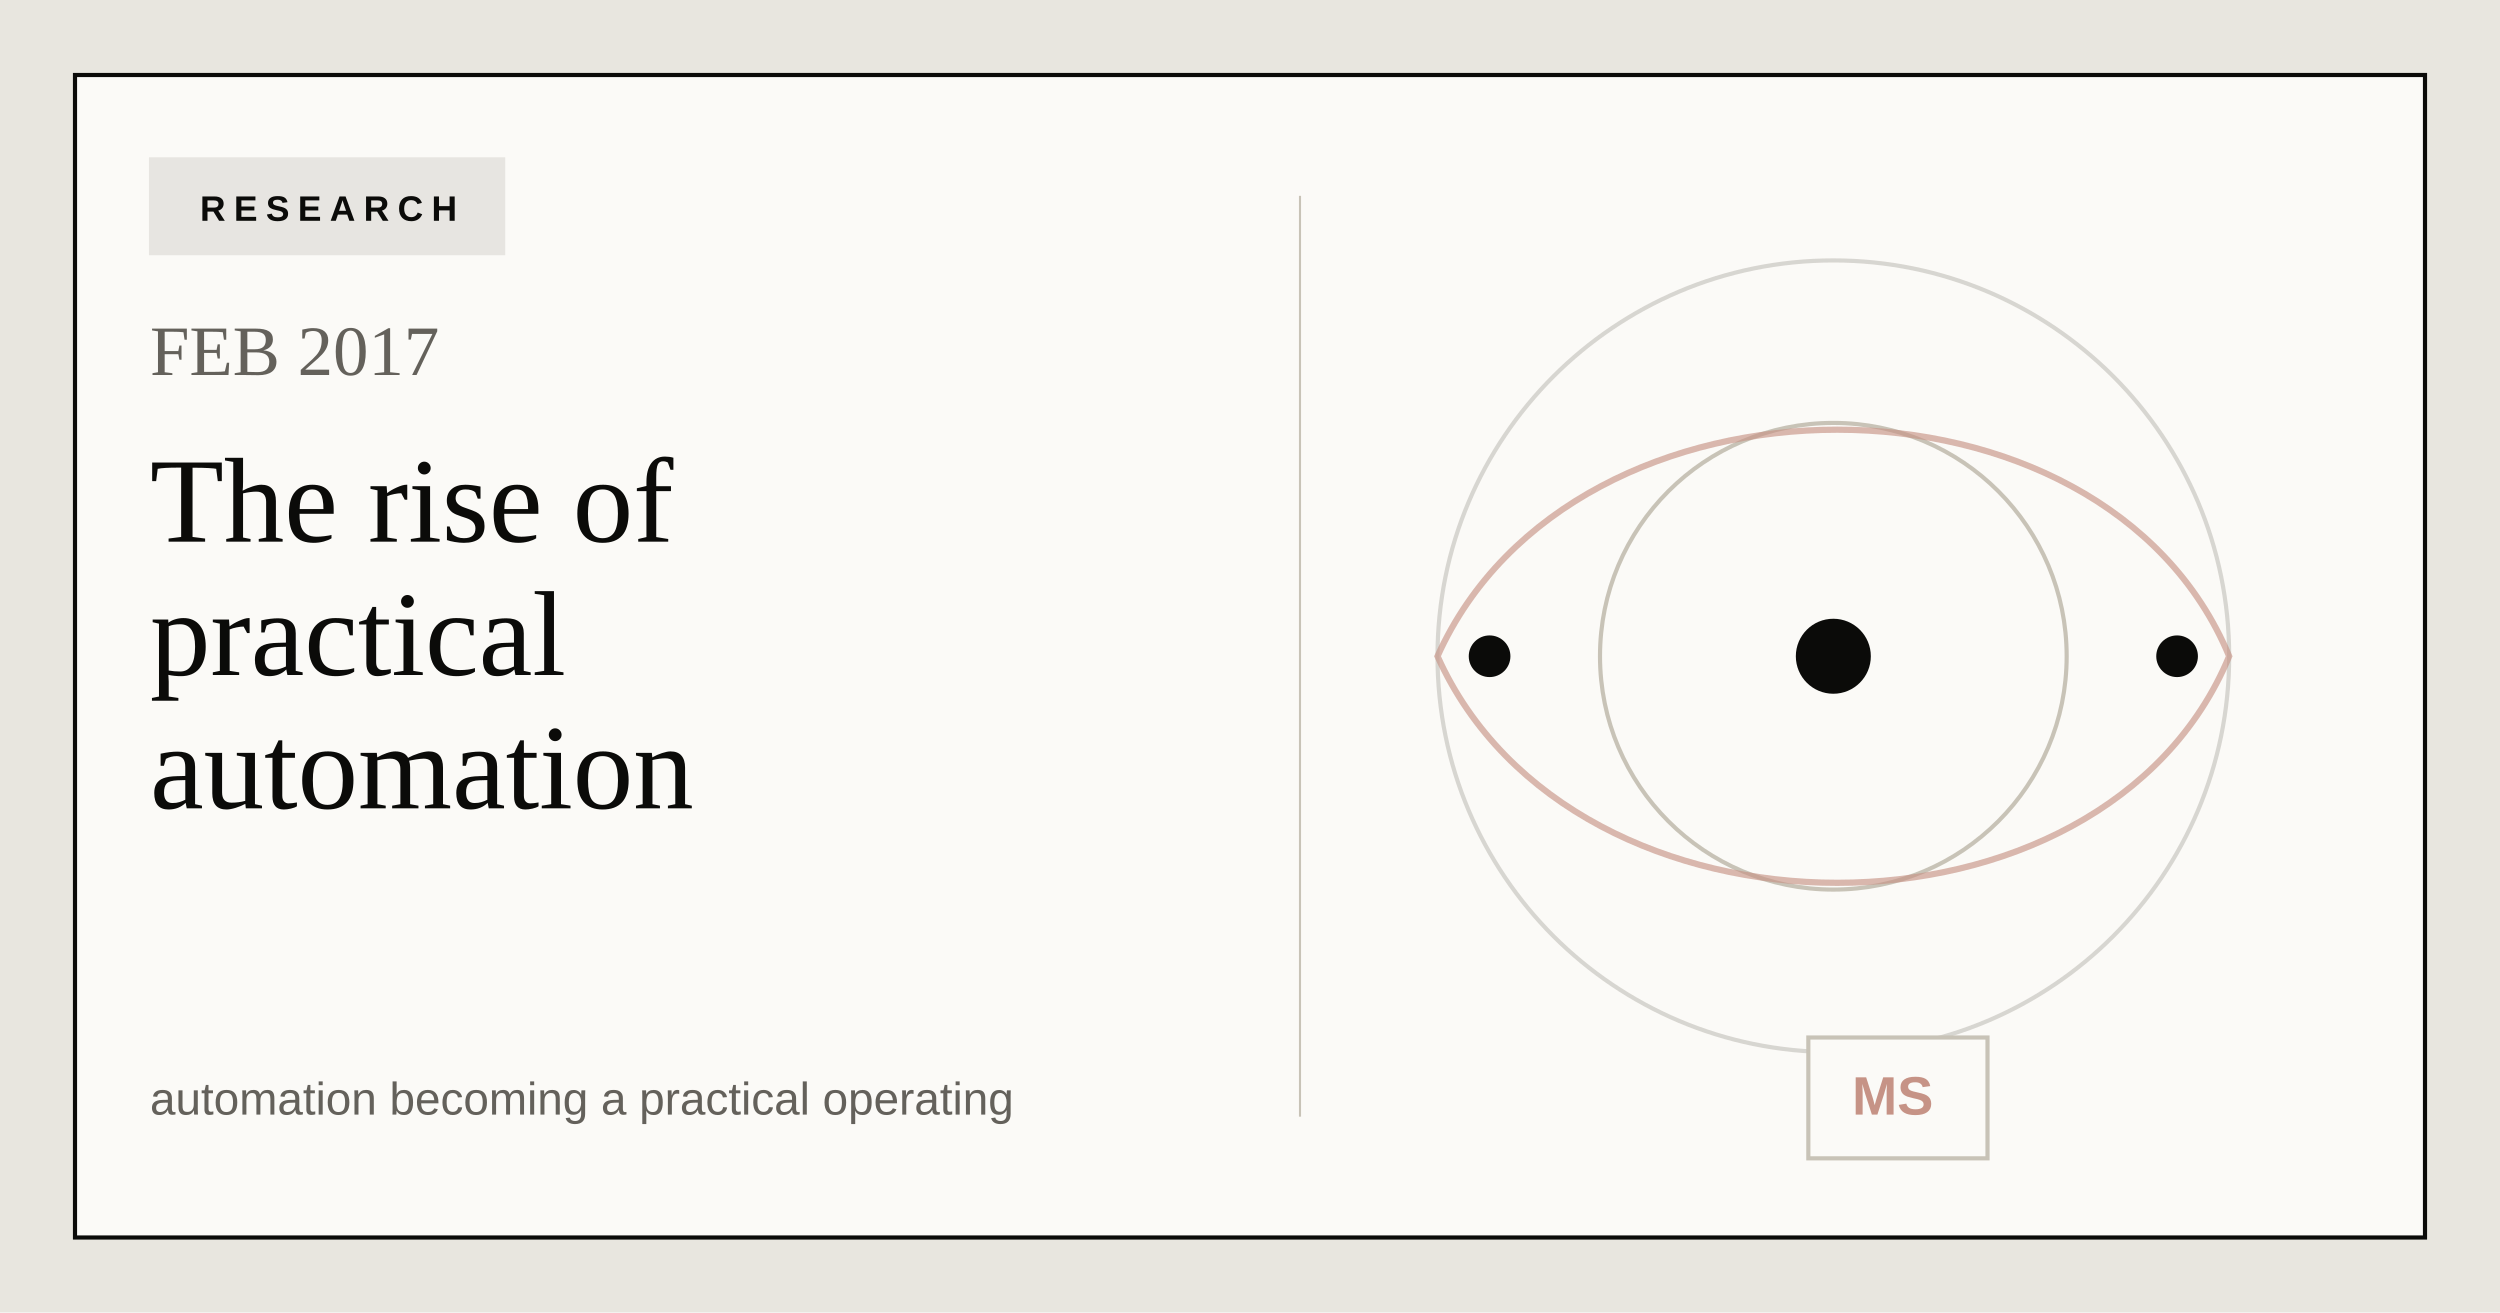
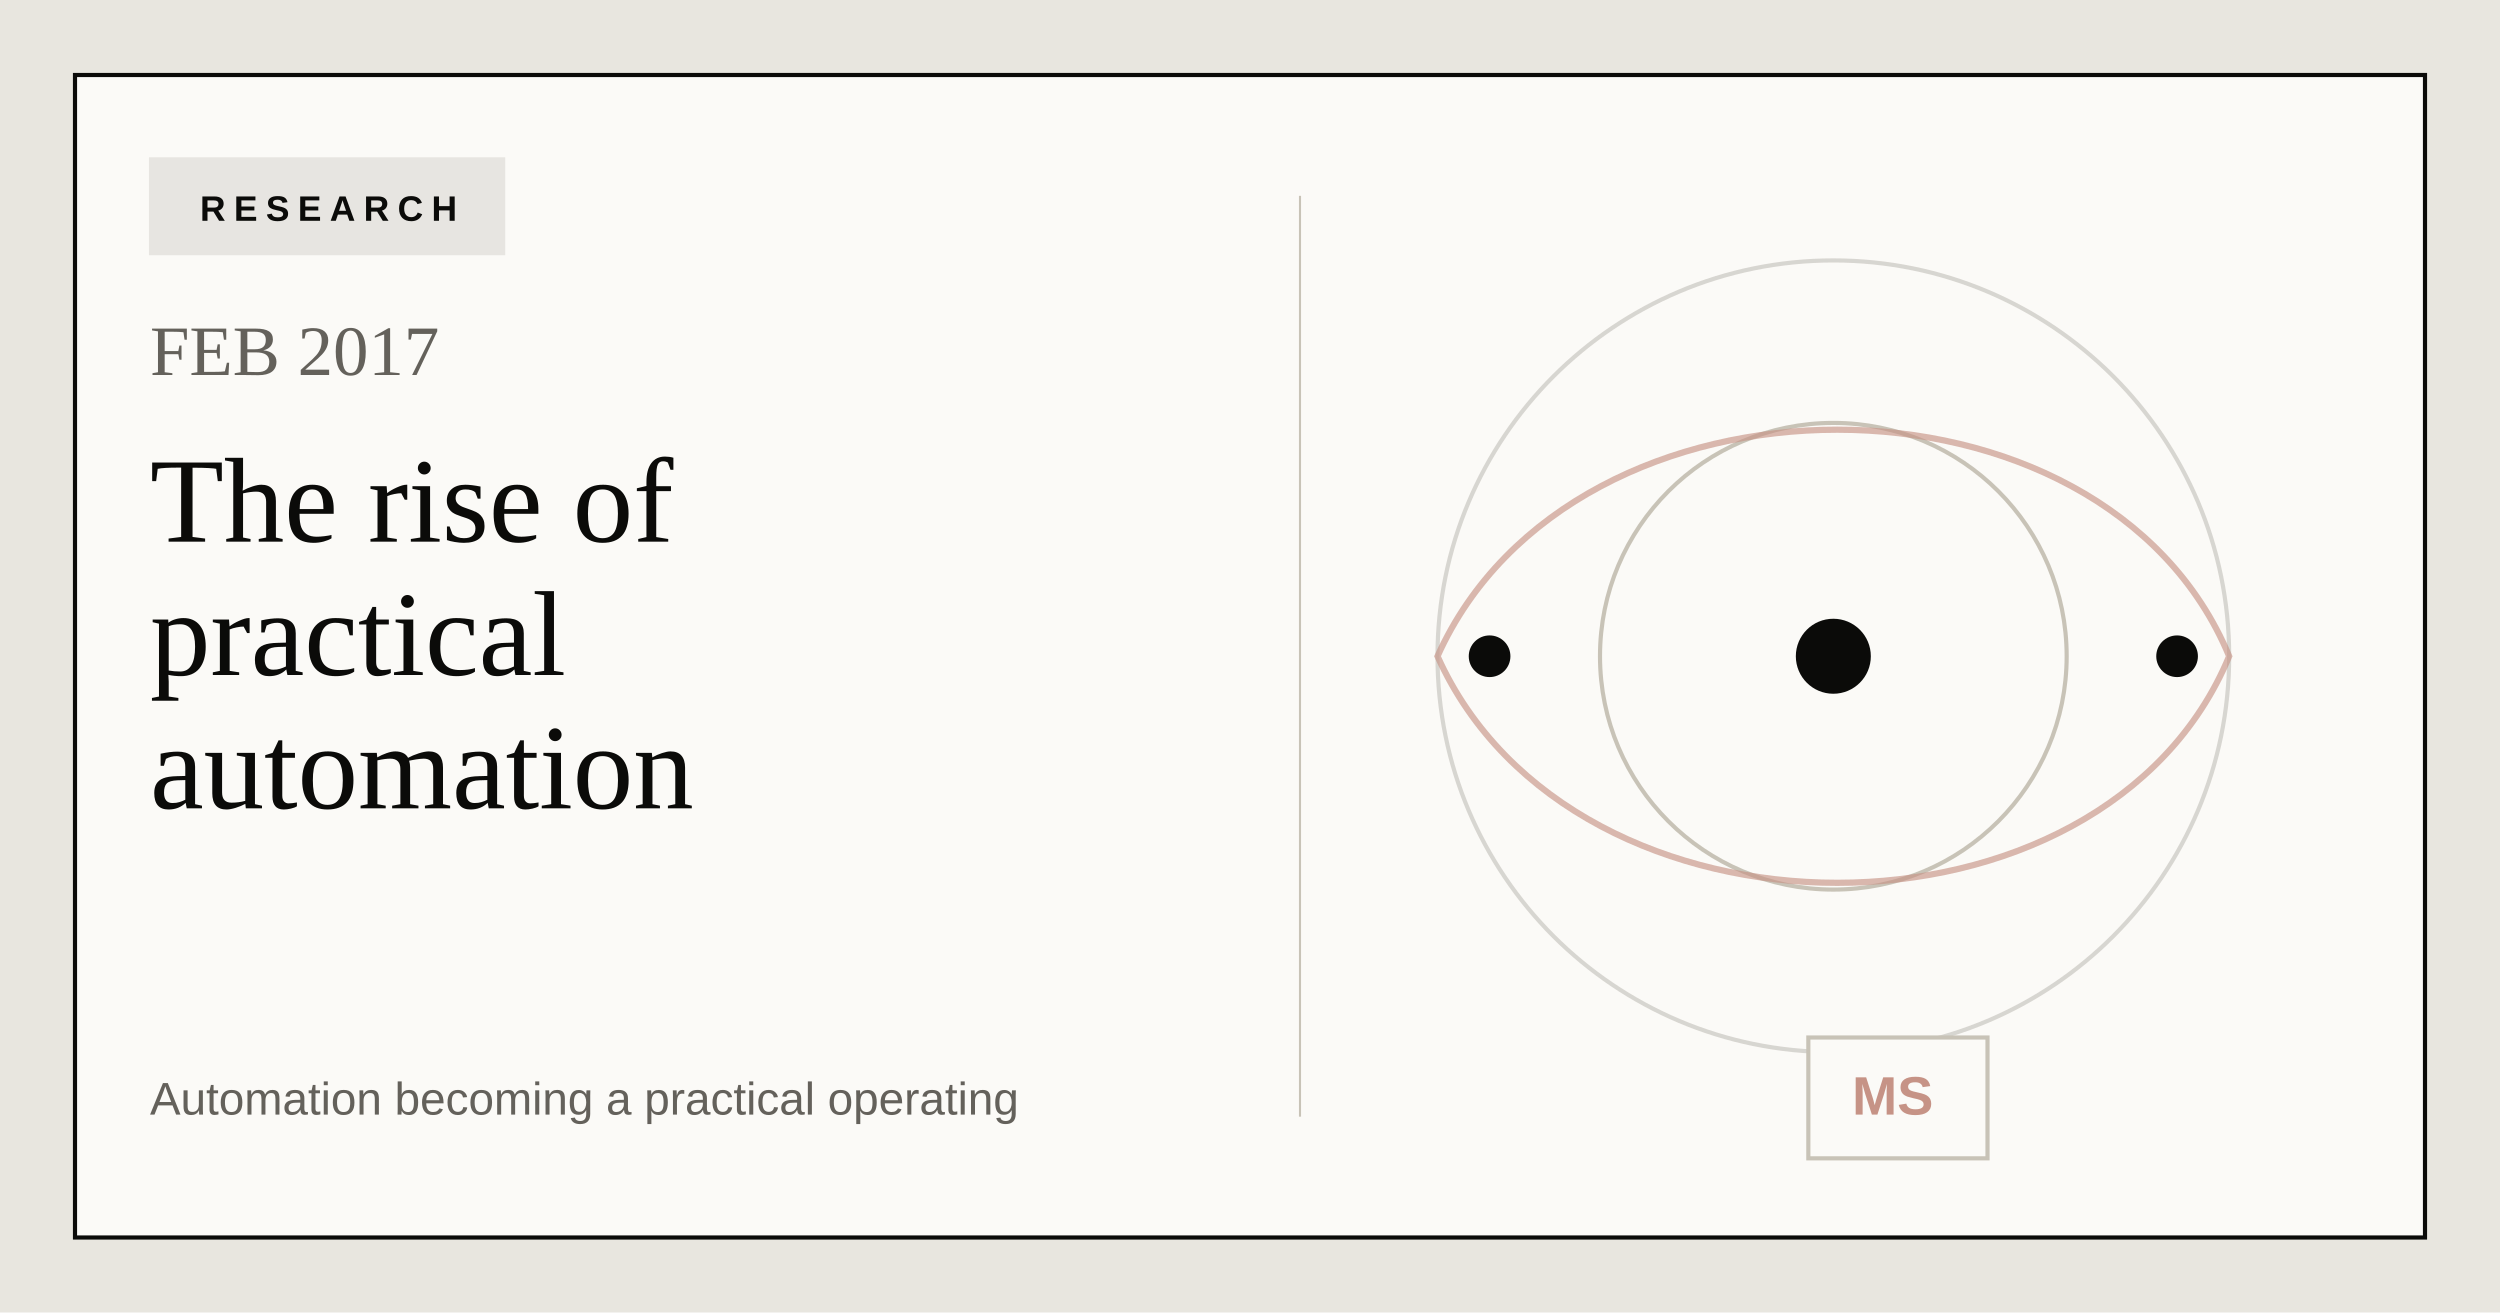
<svg xmlns="http://www.w3.org/2000/svg" width="1200" height="630" viewBox="0 0 1200 630" role="img" aria-labelledby="title desc">
  <rect width="1200" height="630" fill="#e8e6df" />
  <rect x="36" y="36" width="1128" height="558" fill="#fbfaf7" stroke="#0b0b09" stroke-width="2" />
  <rect x="72" y="76" width="170" height="46" fill="#8c877e" opacity="0.18" stroke="#8c877e" stroke-width="1" />
  <text x="96" y="106" font-family="Arial, Helvetica, sans-serif" font-size="17" font-weight="700" letter-spacing="4" fill="#0b0b09">RESEARCH</text>
  <text x="72" y="180" font-family="Georgia, 'Times New Roman', serif" font-size="34" fill="#64615b">FEB 2017</text>
  <text x="72" y="260" font-family="Georgia, 'Times New Roman', serif" font-size="58" font-weight="500" fill="#0b0b09">The rise of</text>
  <text x="72" y="324" font-family="Georgia, 'Times New Roman', serif" font-size="58" font-weight="500" fill="#0b0b09">practical</text>
  <text x="72" y="388" font-family="Georgia, 'Times New Roman', serif" font-size="58" font-weight="500" fill="#0b0b09">automation</text>
-   <text x="72" y="535" font-family="Arial, Helvetica, sans-serif" font-size="22" fill="#64615b">automation becoming a practical operating</text>
+   <text x="72" y="535" font-family="Arial, Helvetica, sans-serif" font-size="22" fill="#64615b">Automation becoming a practical operating</text>
  <circle cx="880" cy="315" r="190" fill="none" stroke="#8c877e" stroke-width="2" opacity="0.32" />
  <circle cx="880" cy="315" r="112" fill="none" stroke="#c8c3b7" stroke-width="2" />
  <path d="M690 315 C755 170 1010 170 1070 315 C1010 460 755 460 690 315Z" fill="none" stroke="#c69386" stroke-width="3" opacity="0.65" />
  <circle cx="880" cy="315" r="18" fill="#0b0b09" />
  <circle cx="715" cy="315" r="10" fill="#0b0b09" />
  <circle cx="1045" cy="315" r="10" fill="#0b0b09" />
  <line x1="624" y1="94" x2="624" y2="536" stroke="#c8c3b7" stroke-width="1" />
  <rect x="868" y="498" width="86" height="58" fill="#fbfaf7" stroke="#c8c3b7" stroke-width="2" />
  <text x="889" y="535" font-family="Arial, Helvetica, sans-serif" font-size="26" font-weight="700" fill="#c69386">MS</text>
</svg>
